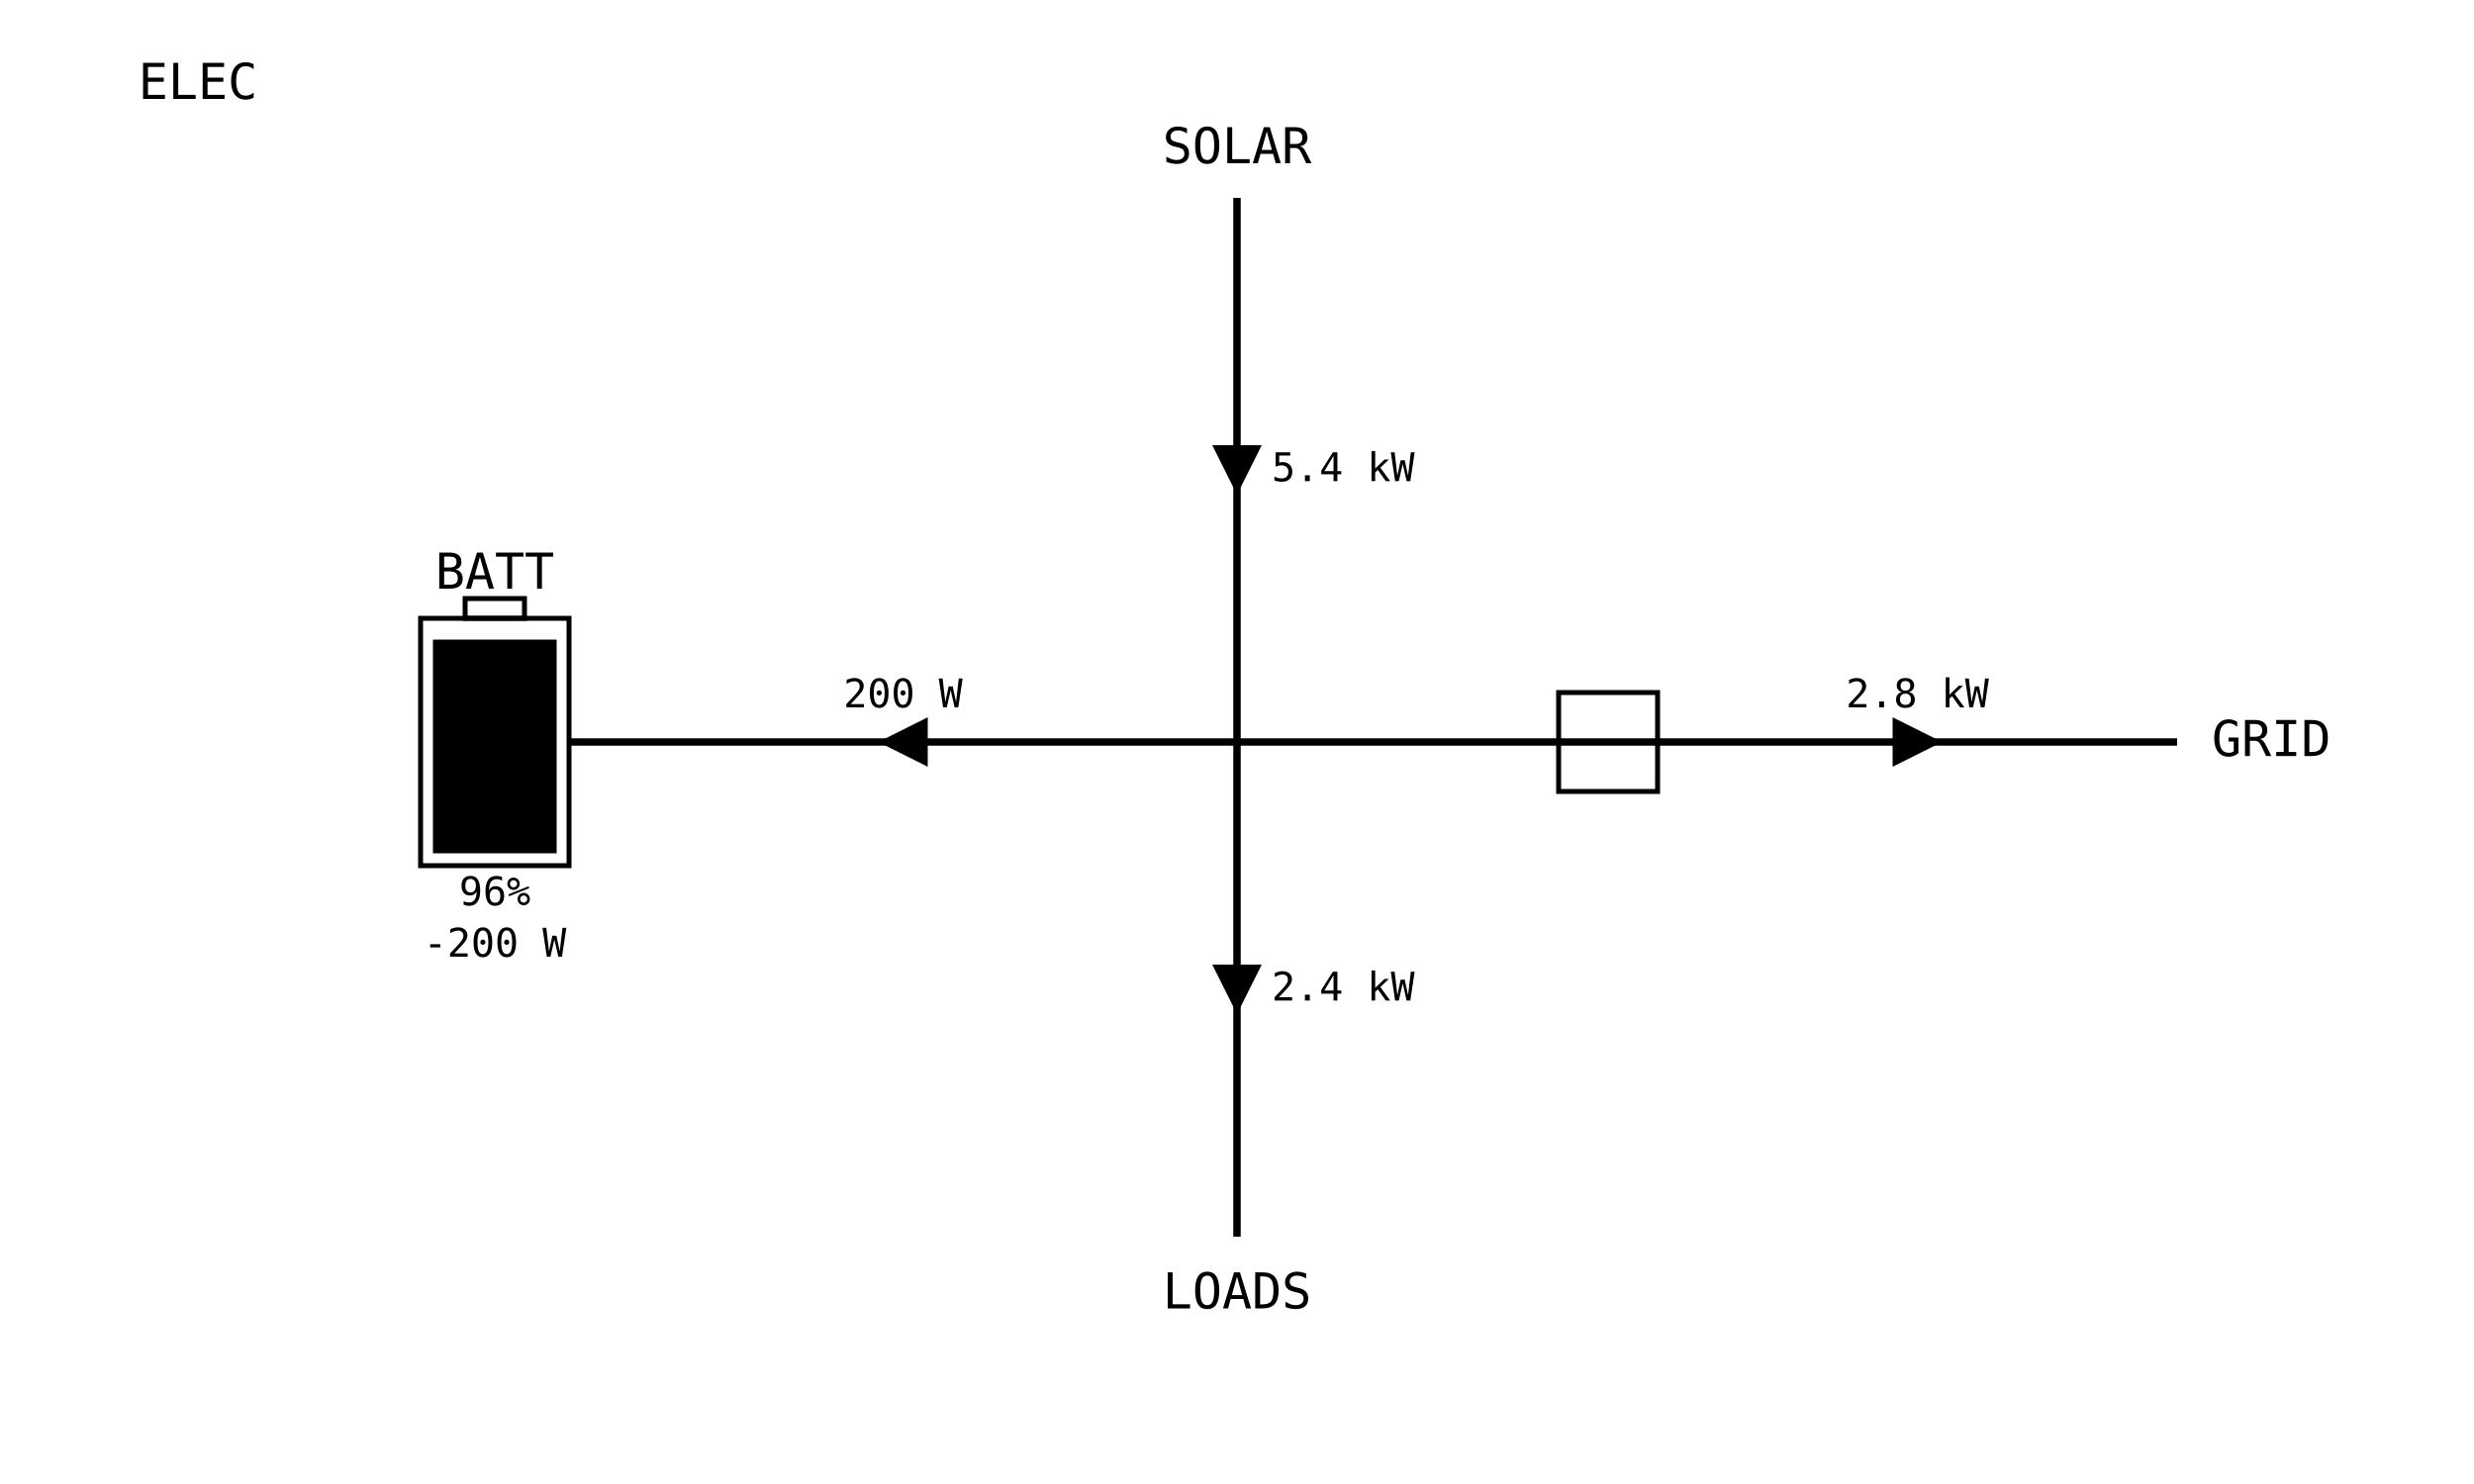
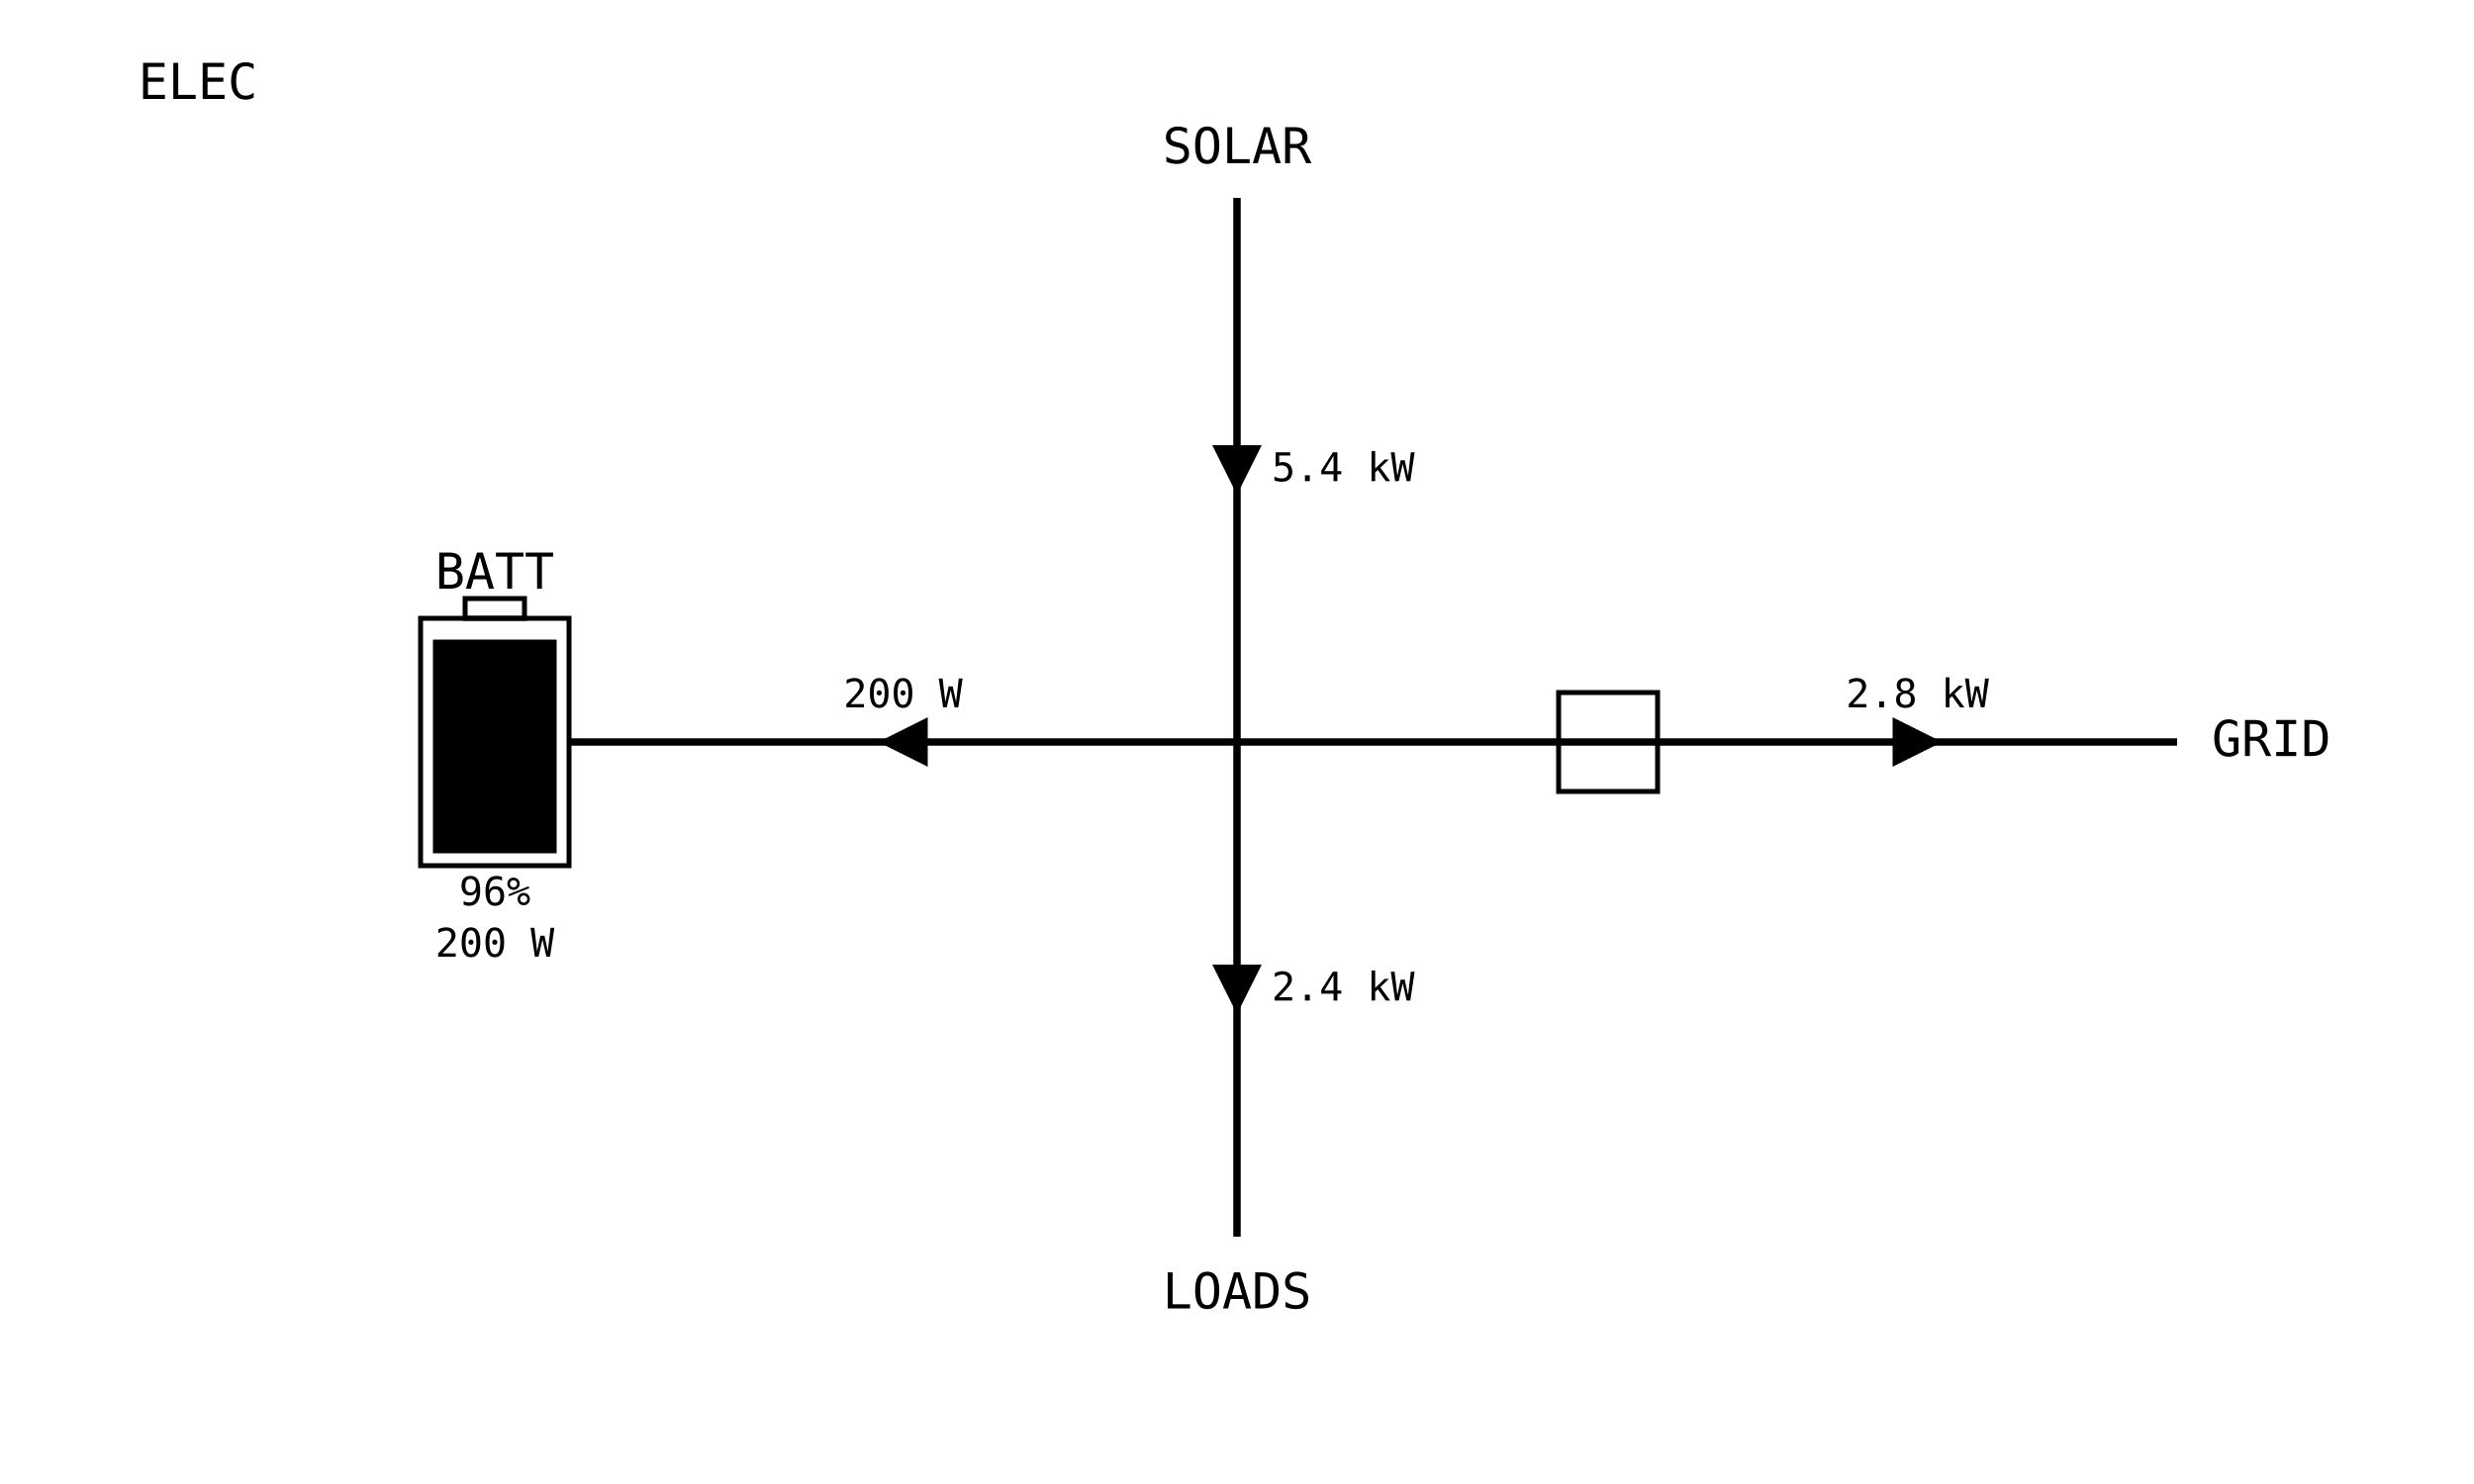
<svg xmlns="http://www.w3.org/2000/svg" viewBox="0 0 1000 600" width="1280" height="768" data-page="electrical" data-theme="eink_mono">
  <rect x="0" y="0" width="1000" height="600" fill="#ffffff" />
  <g id="title">
    <text x="80" y="40" text-anchor="middle" font-family="DejaVu Sans Mono, monospace" font-size="20" fill="#000000">ELEC</text>
  </g>
  <g id="solar">
    <polyline points="500,80 500,300" fill="none" stroke="#000000" stroke-width="3" stroke-linejoin="round" />
    <polygon points="500,200 490,180 510,180" fill="#000000" />
    <text x="500" y="66" text-anchor="middle" font-family="DejaVu Sans Mono, monospace" font-size="20" fill="#000000">SOLAR</text>
    <text x="514" y="190" text-anchor="start" dominant-baseline="middle" font-family="DejaVu Sans Mono, monospace" font-size="16" fill="#000000">5.4 kW</text>
  </g>
  <g id="battery">
    <rect x="170" y="250" width="60" height="100" fill="none" stroke="#000000" stroke-width="2" />
    <rect x="188" y="242" width="24" height="8" fill="none" stroke="#000000" stroke-width="2" />
    <rect x="175" y="258.6" width="50" height="86.4" fill="#000000" />
    <text x="200" y="238" text-anchor="middle" font-family="DejaVu Sans Mono, monospace" font-size="20" fill="#000000">BATT</text>
    <text x="200" y="366" text-anchor="middle" font-family="DejaVu Sans Mono, monospace" font-size="16" fill="#000000">96%</text>
-     <text x="200" y="386.8" text-anchor="middle" font-family="DejaVu Sans Mono, monospace" font-size="16" fill="#000000">-200 W</text>
+     <text x="200" y="386.8" text-anchor="middle" font-family="DejaVu Sans Mono, monospace" font-size="16" fill="#000000">200 W</text>
  </g>
  <g id="battery_feed">
-     <polyline points="230,300 500,300" fill="none" stroke="#000000" stroke-width="3" stroke-linejoin="round" />
+     <polyline points="500,300 230,300" fill="none" stroke="#000000" stroke-width="3" stroke-linejoin="round" />
    <polygon points="355,300 375,290 375,310" fill="#000000" />
    <text x="365" y="286" text-anchor="middle" font-family="DejaVu Sans Mono, monospace" font-size="16" fill="#000000">200 W</text>
  </g>
  <g id="bus_tie">
    <polyline points="500,300 630,300" fill="none" stroke="#000000" stroke-width="3" stroke-linejoin="round" />
  </g>
  <g id="main_breaker">
    <g>
      <rect x="630" y="280" width="40" height="40" fill="none" stroke="#000000" stroke-width="2" />
      <line x1="630" y1="300" x2="670" y2="300" stroke="#000000" stroke-width="3" stroke-linecap="round" />
    </g>
  </g>
  <g id="grid">
    <polyline points="880,300 670,300" fill="none" stroke="#000000" stroke-width="3" stroke-linejoin="round" />
    <polygon points="785,300 765,310 765,290" fill="#000000" />
    <text x="894" y="300" text-anchor="start" dominant-baseline="middle" font-family="DejaVu Sans Mono, monospace" font-size="20" fill="#000000">GRID</text>
    <text x="775" y="286" text-anchor="middle" font-family="DejaVu Sans Mono, monospace" font-size="16" fill="#000000">2.8 kW</text>
  </g>
  <g id="loads">
    <polyline points="500,300 500,500" fill="none" stroke="#000000" stroke-width="3" stroke-linejoin="round" />
    <polygon points="500,410 490,390 510,390" fill="#000000" />
    <text x="500" y="529" text-anchor="middle" font-family="DejaVu Sans Mono, monospace" font-size="20" fill="#000000">LOADS</text>
    <text x="514" y="400" text-anchor="start" dominant-baseline="middle" font-family="DejaVu Sans Mono, monospace" font-size="16" fill="#000000">2.4 kW</text>
  </g>
</svg>
